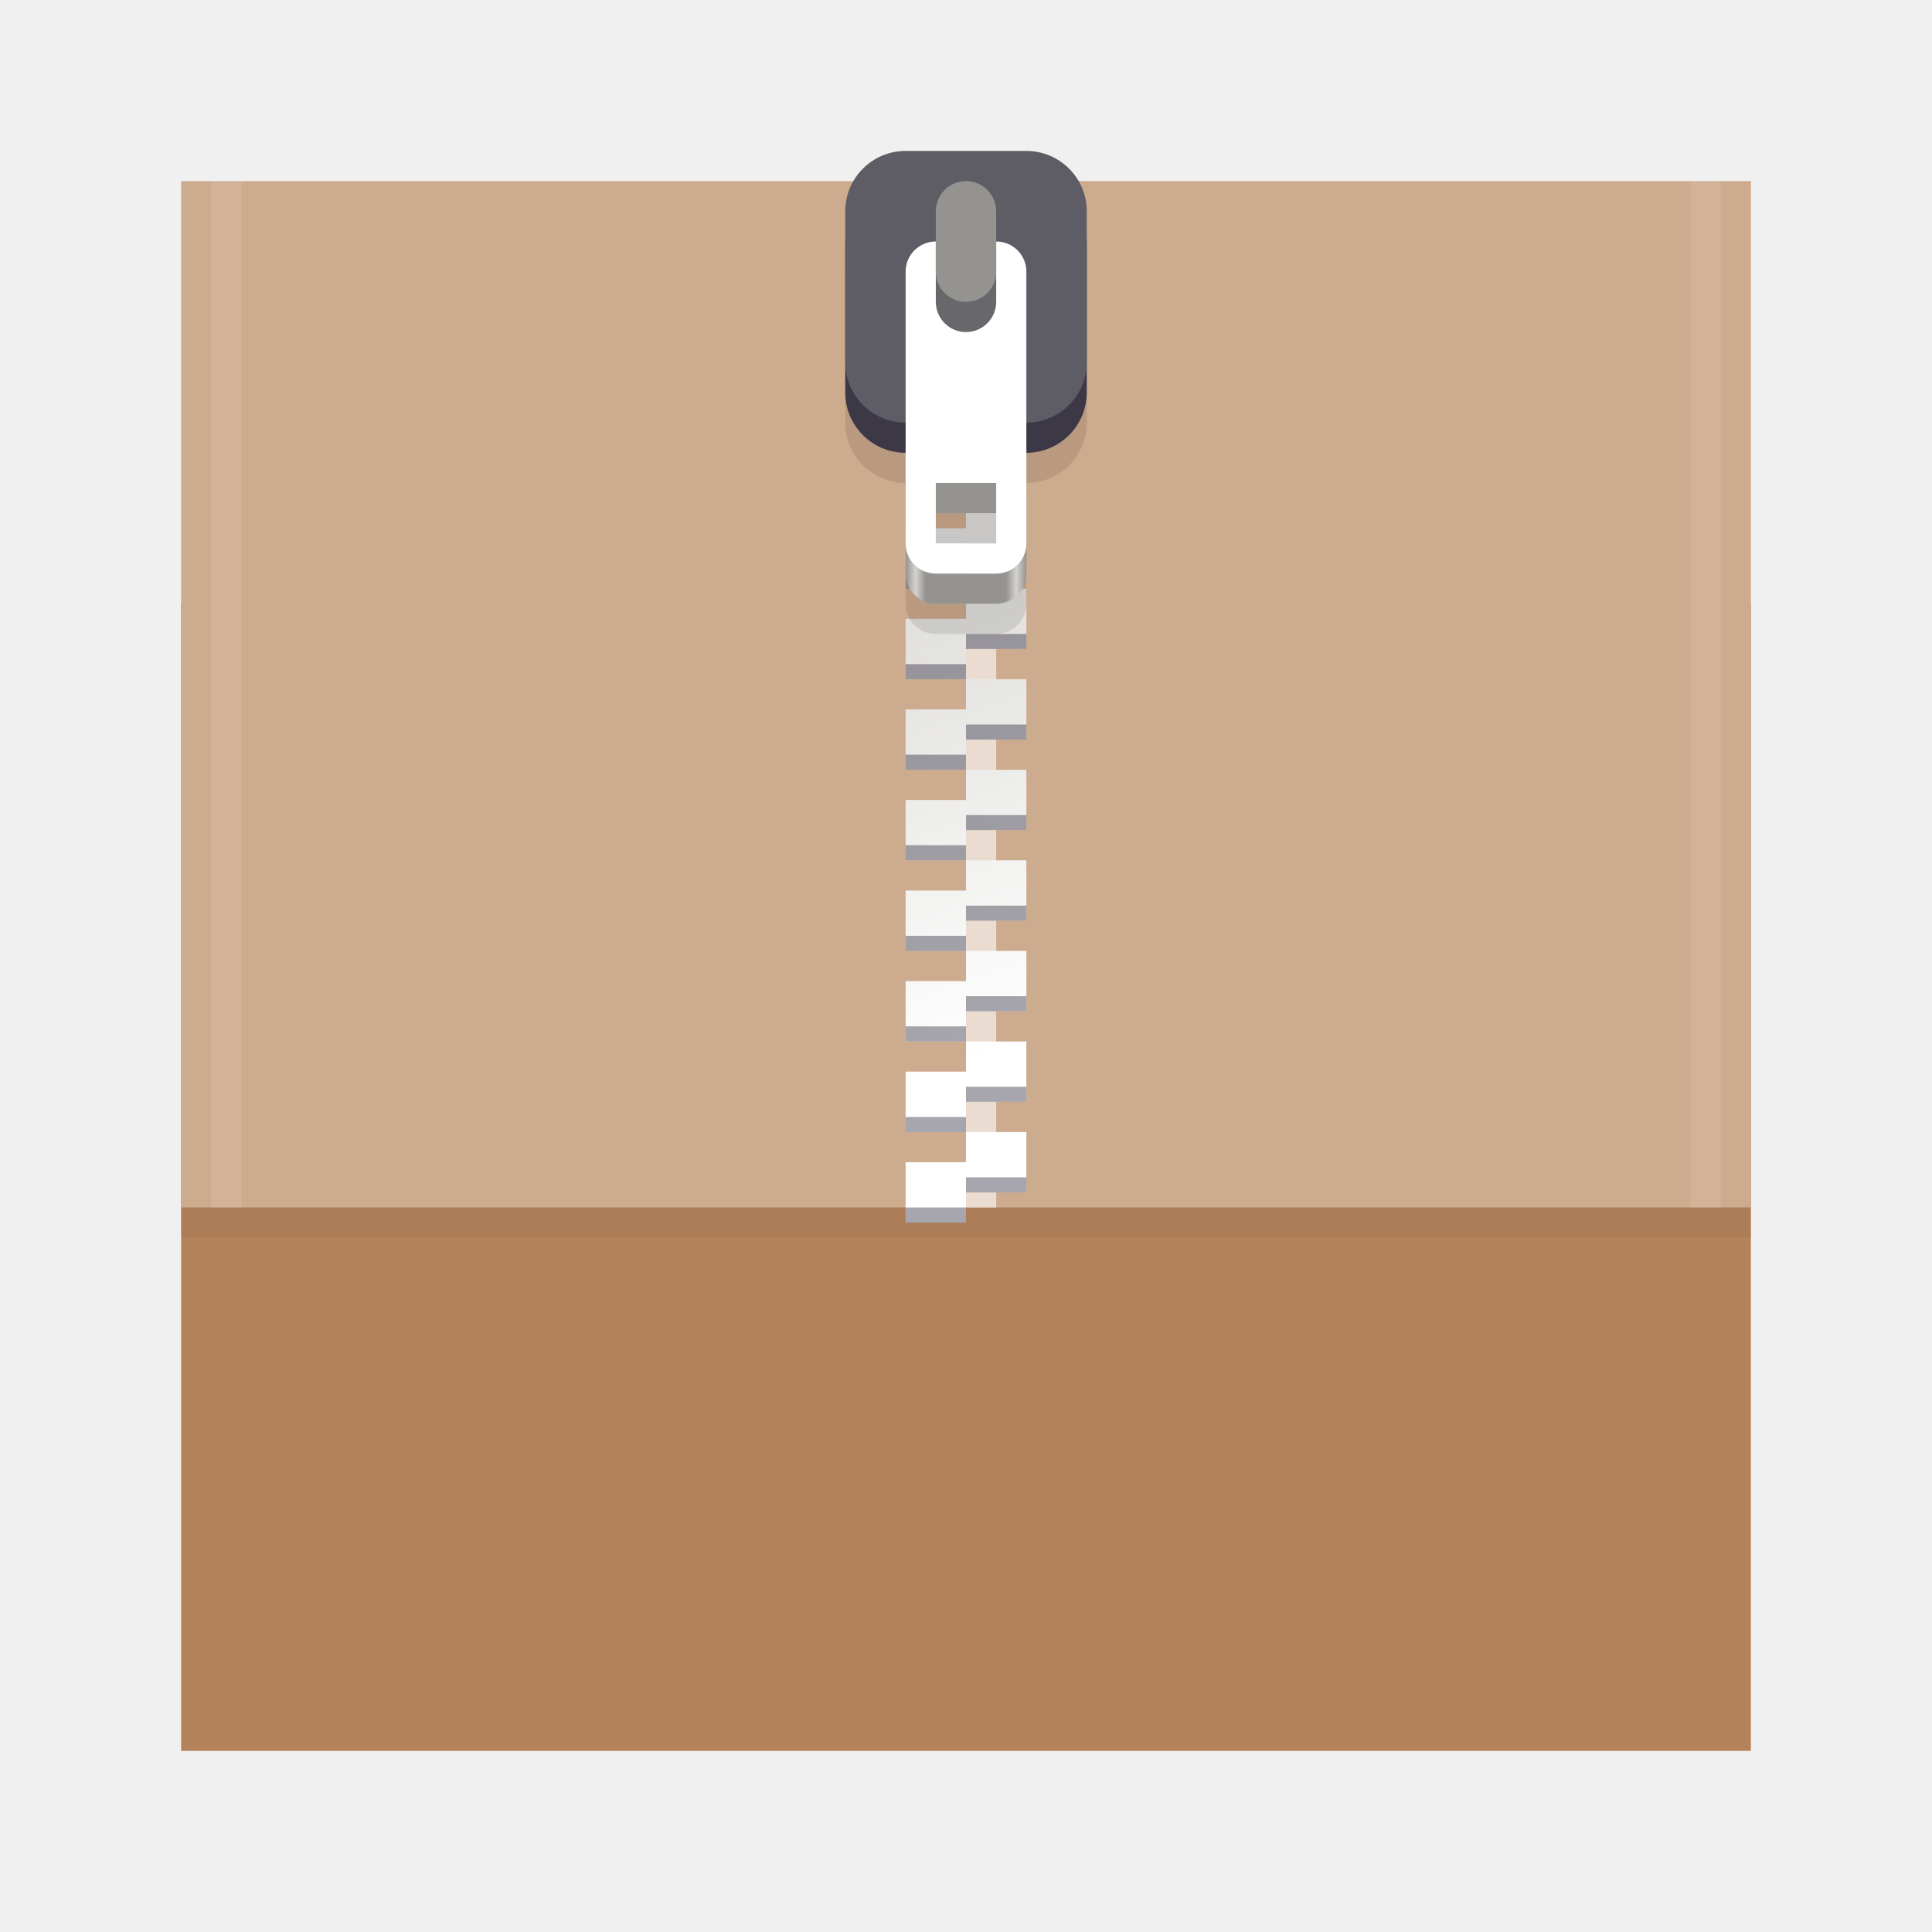
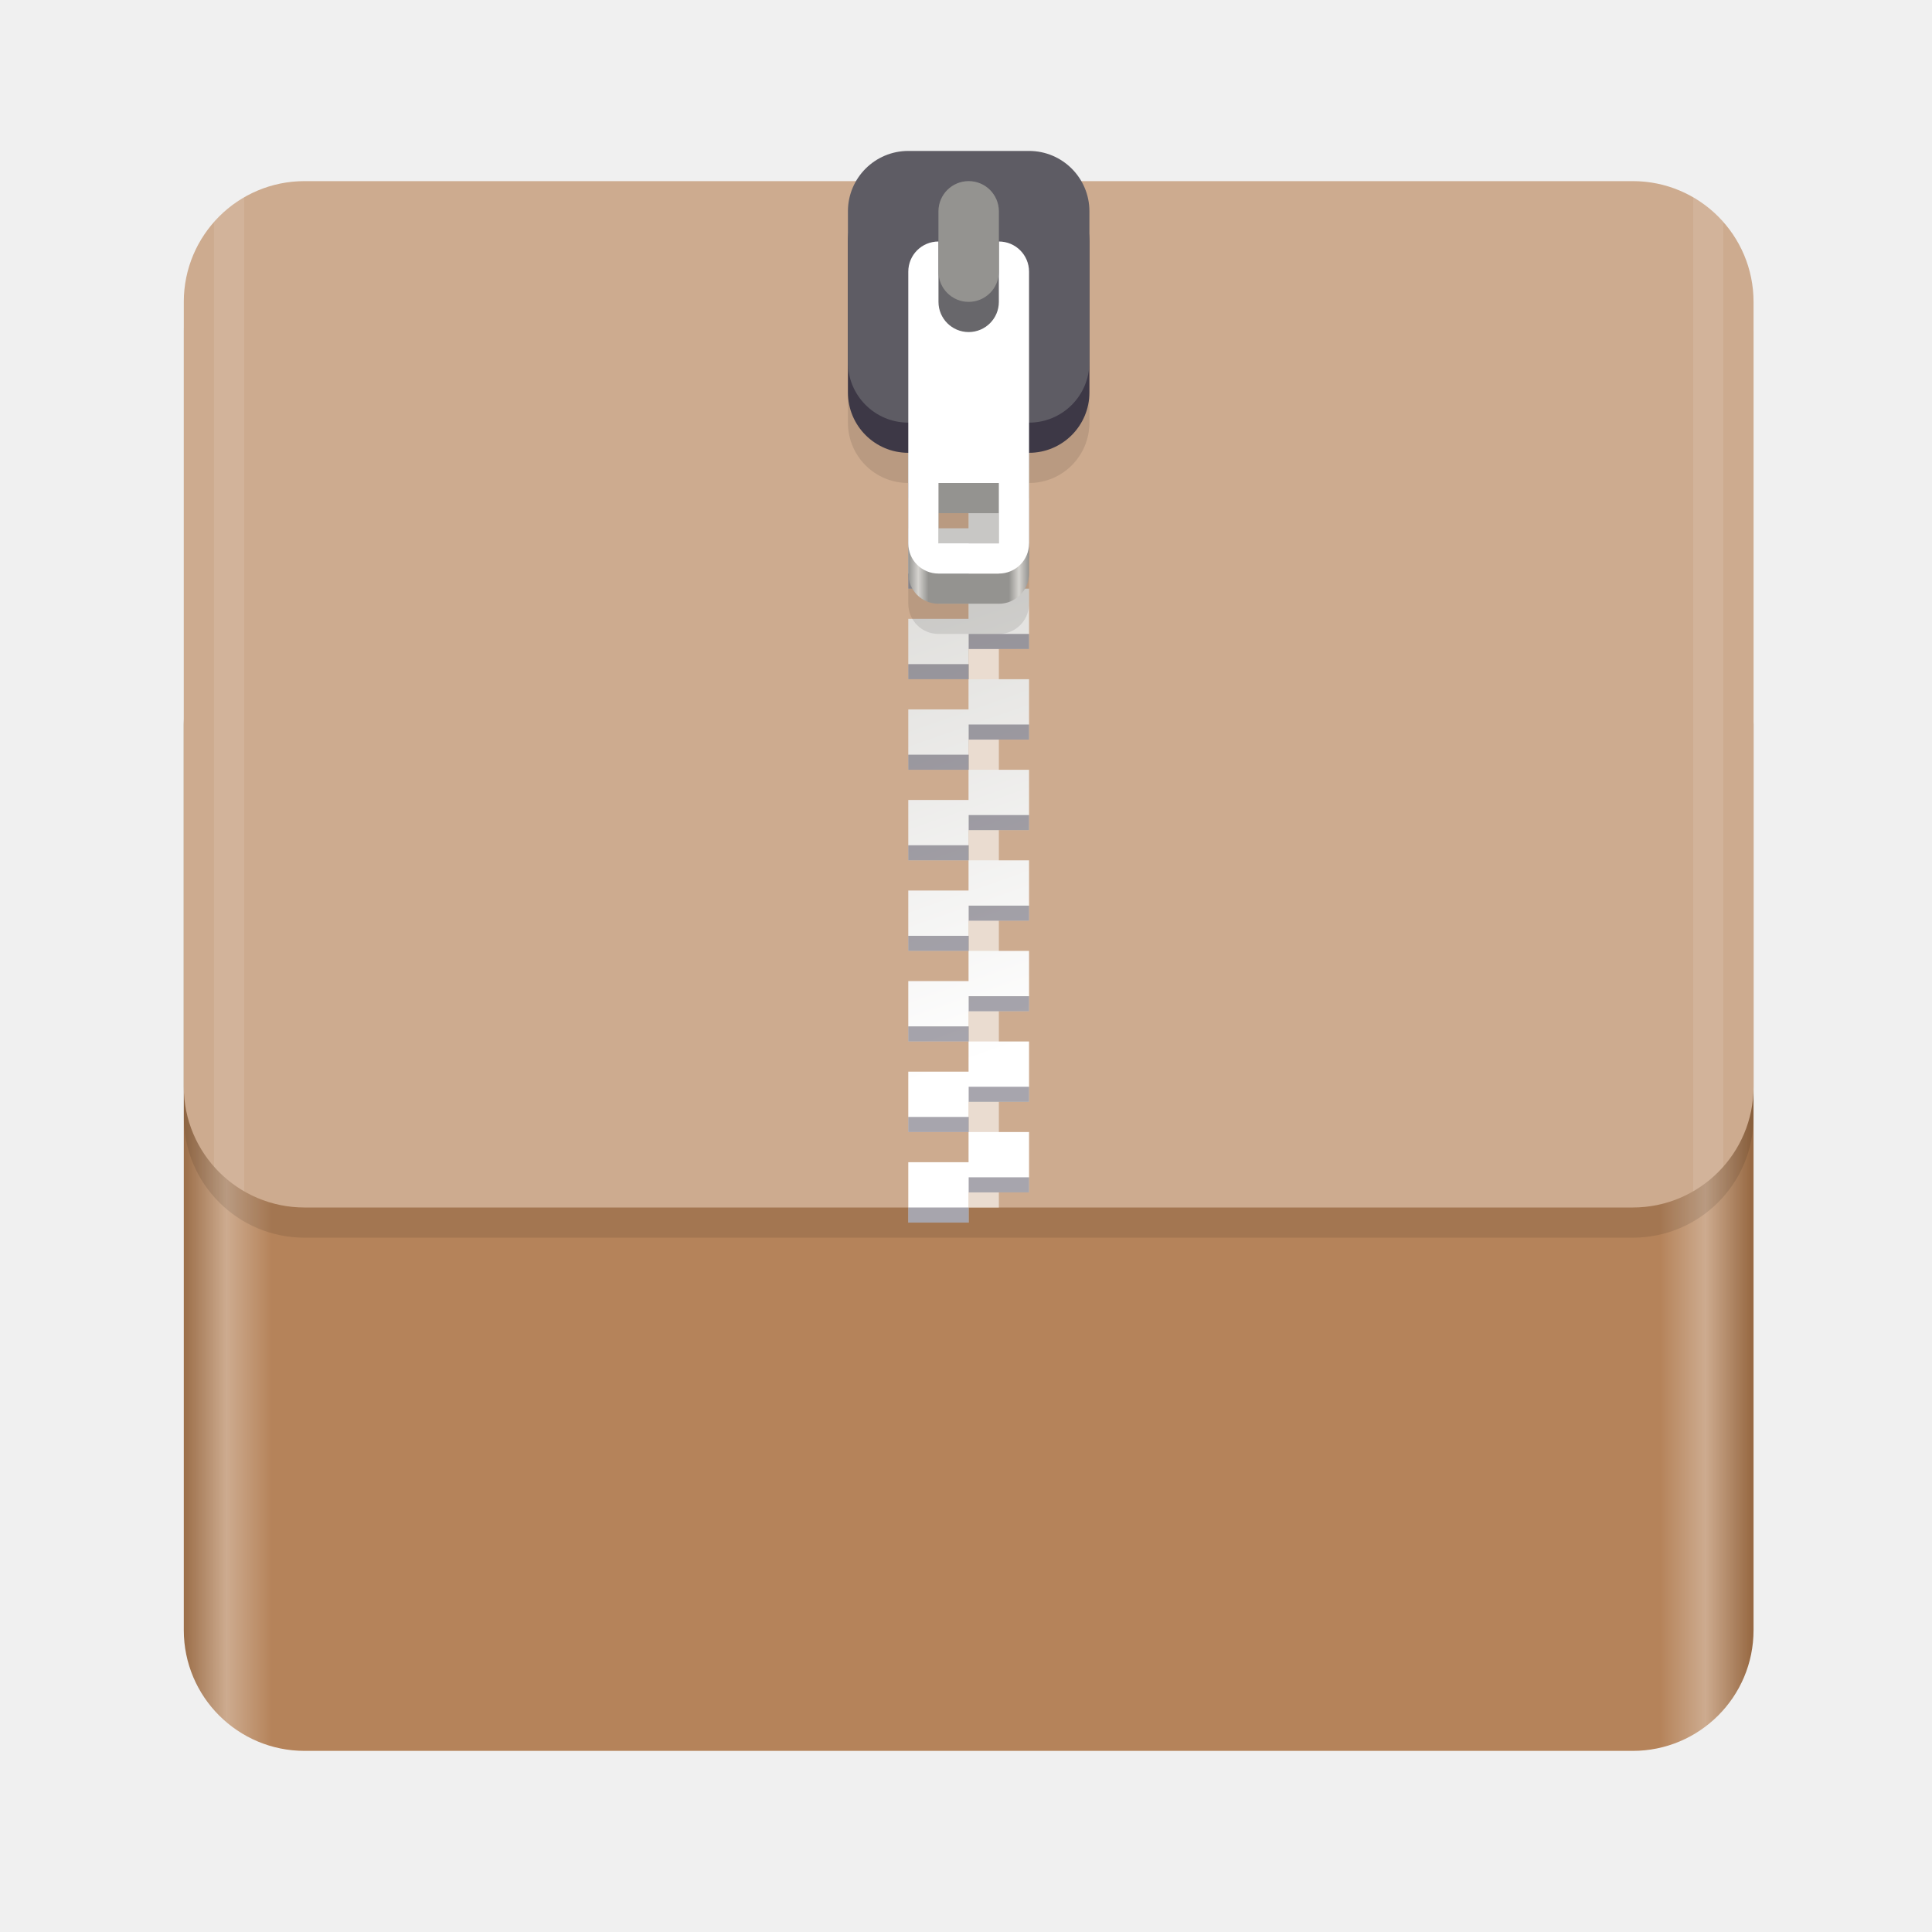
<svg xmlns="http://www.w3.org/2000/svg" xmlns:xlink="http://www.w3.org/1999/xlink" viewBox="0 0 128 128" style="display:inline;enable-background:new" version="1.0" id="svg11300" height="128" width="128">
  <defs id="defs3">
+     <linearGradient gradientUnits="userSpaceOnUse" y2="268" x2="115.823" y1="268" x1="11.823" id="linearGradient1329" xlink:href="#linearGradient1357" />
+     <linearGradient id="linearGradient1357">
+       <stop id="stop1345" offset="0" style="stop-color:#986a44;stop-opacity:1" />
+       <stop style="stop-color:#cdab8f;stop-opacity:1" offset="0.029" id="stop1347" />
+       <stop id="stop1349" offset="0.058" style="stop-color:#b5835a;stop-opacity:1" />
+       <stop style="stop-color:#b5835a;stop-opacity:1" offset="0.942" id="stop1351" />
+       <stop id="stop1353" offset="0.971" style="stop-color:#cdab8f;stop-opacity:1" />
+       <stop id="stop1355" offset="1" style="stop-color:#986a44;stop-opacity:1" />
+     </linearGradient>
+     <linearGradient y2="23" x2="60" y1="53.255" x1="70.586" gradientTransform="translate(0,170)" gradientUnits="userSpaceOnUse" id="linearGradient1610" xlink:href="#linearGradient1656" />
    <linearGradient id="linearGradient1656">
      <stop style="stop-color:#ffffff;stop-opacity:1" offset="0" id="stop1652" />
      <stop style="stop-color:#deddda;stop-opacity:1" offset="1" id="stop1654" />
    </linearGradient>
+     <linearGradient y2="268" x2="68" y1="268" x1="60" gradientUnits="userSpaceOnUse" id="linearGradient1612" xlink:href="#linearGradient1270" />
    <linearGradient id="linearGradient1270">
      <stop style="stop-color:#949390;stop-opacity:1;" offset="0" id="stop1258" />
      <stop id="stop1260" offset="0.083" style="stop-color:#d5d3cf;stop-opacity:1" />
      <stop style="stop-color:#949390;stop-opacity:1;" offset="0.167" id="stop1262" />
      <stop id="stop1264" offset="0.833" style="stop-color:#949390;stop-opacity:1;" />
      <stop style="stop-color:#d5d3cf;stop-opacity:1" offset="0.917" id="stop1266" />
      <stop style="stop-color:#949390;stop-opacity:1" offset="1" id="stop1268" />
    </linearGradient>
-     <linearGradient id="linearGradient1214">
-       <stop style="stop-color:#424048;stop-opacity:1" offset="0" id="stop1202" />
-       <stop id="stop1204" offset="0.062" style="stop-color:#949390;stop-opacity:1" />
-       <stop style="stop-color:#68676b;stop-opacity:1" offset="0.125" id="stop1206" />
-       <stop id="stop1208" offset="0.875" style="stop-color:#68676b;stop-opacity:1" />
-       <stop style="stop-color:#949390;stop-opacity:1" offset="0.938" id="stop1210" />
-       <stop style="stop-color:#424048;stop-opacity:1" offset="1" id="stop1212" />
-     </linearGradient>
-     <clipPath id="clipPath4123" clipPathUnits="userSpaceOnUse">
-       <path id="path4125" d="m 40,180 c -13.255,0 -24,0 -24,0 v 136 h 96 V 180 c 0,0 -10.745,0 -24,0 -13.255,0 -24,10.745 -24,24 0,-13.255 -10.745,-24 -24,-24 z" style="opacity:1;fill:#ed70cb;fill-opacity:1;stroke:none;stroke-width:1;stroke-linecap:butt;stroke-linejoin:miter;stroke-miterlimit:4;stroke-dasharray:none;stroke-dashoffset:0;stroke-opacity:1;marker:none;paint-order:normal" />
-     </clipPath>
-     <linearGradient gradientTransform="translate(-100,-2)" gradientUnits="userSpaceOnUse" y2="246" x2="80" y1="246" x1="48" id="linearGradient1200" xlink:href="#linearGradient1214" />
-     <clipPath id="clipPath4123-6" clipPathUnits="userSpaceOnUse">
-       <path id="path4125-2" d="m 40,180 c -13.255,0 -24,0 -24,0 v 136 h 96 V 180 c 0,0 -10.745,0 -24,0 -13.255,0 -24,10.745 -24,24 0,-13.255 -10.745,-24 -24,-24 z" style="opacity:1;fill:#ed70cb;fill-opacity:1;stroke:none;stroke-width:1;stroke-linecap:butt;stroke-linejoin:miter;stroke-miterlimit:4;stroke-dasharray:none;stroke-dashoffset:0;stroke-opacity:1;marker:none;paint-order:normal" />
-     </clipPath>
-     <clipPath id="clipPath1215" clipPathUnits="userSpaceOnUse">
-       <path id="path1213" d="m 40,180 c -13.255,0 -24,0 -24,0 v 136 h 96 V 180 c 0,0 -10.745,0 -24,0 -13.255,0 -24,10.745 -24,24 0,-13.255 -10.745,-24 -24,-24 z" style="opacity:1;fill:#ed70cb;fill-opacity:1;stroke:none;stroke-width:1;stroke-linecap:butt;stroke-linejoin:miter;stroke-miterlimit:4;stroke-dasharray:none;stroke-dashoffset:0;stroke-opacity:1;marker:none;paint-order:normal" />
-     </clipPath>
-     <clipPath id="clipPath1219" clipPathUnits="userSpaceOnUse">
-       <path id="path1217" d="m 40,180 c -13.255,0 -24,0 -24,0 v 136 h 96 V 180 c 0,0 -10.745,0 -24,0 -13.255,0 -24,10.745 -24,24 0,-13.255 -10.745,-24 -24,-24 z" style="opacity:1;fill:#ed70cb;fill-opacity:1;stroke:none;stroke-width:1;stroke-linecap:butt;stroke-linejoin:miter;stroke-miterlimit:4;stroke-dasharray:none;stroke-dashoffset:0;stroke-opacity:1;marker:none;paint-order:normal" />
-     </clipPath>
-     <linearGradient y2="23" x2="60" y1="53.255" x1="70.586" gradientTransform="translate(0,170)" gradientUnits="userSpaceOnUse" id="linearGradient1610" xlink:href="#linearGradient1656" />
-     <linearGradient y2="268" x2="68" y1="268" x1="60" gradientUnits="userSpaceOnUse" id="linearGradient1612" xlink:href="#linearGradient1270" />
  </defs>
  <g transform="translate(0,-172)" style="display:inline" id="layer1">
-     <g style="display:inline" id="layer9">
-       <g id="g1149-5" style="display:inline;enable-background:new">
-         <rect style="display:inline;opacity:1;fill:#b5835a;fill-opacity:1;stroke:none;stroke-width:32;stroke-linejoin:round;stroke-miterlimit:4;stroke-dasharray:4, 2;stroke-dashoffset:0;stroke-opacity:1;enable-background:new" id="rect1000-3-4" width="104" height="76" x="12" y="212" />
-         <rect style="display:inline;opacity:1;fill:#cdab8f;fill-opacity:1;stroke:none;stroke-width:32;stroke-linejoin:round;stroke-miterlimit:4;stroke-dasharray:4, 2;stroke-dashoffset:0;stroke-opacity:1;enable-background:new" id="rect1000-3-9-7" width="104" height="68" x="12" y="184" />
-         <rect y="252" x="12" height="2" width="104" id="rect1706" style="display:inline;opacity:0.05;vector-effect:none;fill:#000000;fill-opacity:1;stroke:none;stroke-width:2;stroke-linecap:butt;stroke-linejoin:miter;stroke-miterlimit:4;stroke-dasharray:none;stroke-dashoffset:0;stroke-opacity:1;marker:none;marker-start:none;marker-mid:none;marker-end:none;paint-order:normal;enable-background:new" />
-         <rect style="opacity:1;vector-effect:none;fill:#cdab8f;fill-opacity:1;stroke:none;stroke-width:1.546;stroke-linecap:butt;stroke-linejoin:miter;stroke-miterlimit:4;stroke-dasharray:none;stroke-dashoffset:0;stroke-opacity:1;marker:none;marker-start:none;marker-mid:none;marker-end:none;paint-order:normal" id="rect1076-65" width="2" height="60" x="62" y="192" />
-         <rect style="display:inline;opacity:1;vector-effect:none;fill:#eadcd0;fill-opacity:1;stroke:none;stroke-width:1.546;stroke-linecap:butt;stroke-linejoin:miter;stroke-miterlimit:4;stroke-dasharray:none;stroke-dashoffset:0;stroke-opacity:1;marker:none;marker-start:none;marker-mid:none;marker-end:none;paint-order:normal;enable-background:new" id="rect1076-6-69" width="2" height="60" x="64" y="-252" transform="scale(1,-1)" />
-         <g transform="translate(0,17)" id="g1135-3" style="display:inline;enable-background:new">
-           <path style="opacity:1;fill:url(#linearGradient1610);fill-opacity:1;stroke:none;stroke-width:0.5;stroke-linecap:butt;stroke-linejoin:miter;stroke-miterlimit:4;stroke-dasharray:none;stroke-dashoffset:0;stroke-opacity:1;marker:none;paint-order:normal" d="m 60,178 v 4 h 4 v -2 h 4 v -2 h -4 z m 4,4 v 2 h -4 v 4 h 4 v -2 h 4 v -4 z m 0,6 v 2 h -4 v 4 h 4 v -2 h 4 v -4 z m 0,6 v 2 h -4 v 4 h 4 v -2 h 4 v -2 -2 z m 0,6 v 2 h -4 v 4 h 4 v -2 h 4 v -4 z m 0,6 v 2 h -4 v 4 h 4 v -2 h 4 v -4 z m 0,6 v 2 h -4 v 4 h 4 v -2 h 4 v -2 -2 z m 0,6 v 2 h -4 v 4 h 4 v -2 h 4 v -4 z m 0,6 v 2 h -4 v 4 h 4 v -2 h 4 v -4 z m 0,6 v 2 h -4 v 4 h 4 v -2 h 4 v -2 -2 z" id="rect5175-2-7" />
-           <path style="opacity:0.4;fill:#241f31;fill-opacity:1;stroke:none;stroke-width:0.5;stroke-linecap:butt;stroke-linejoin:miter;stroke-miterlimit:4;stroke-dasharray:none;stroke-dashoffset:0;stroke-opacity:1;marker:none;paint-order:normal" d="m 64,179 v 1 h 4 v -1 z m -4,2 v 1 h 4 v -1 z m 4,4 v 1 h 4 v -1 z m -4,2 v 1 h 4 v -1 z m 4,4 v 1 h 4 v -1 z m -4,2 v 1 h 4 v -1 z m 4,4 v 1 h 4 v -1 z m -4,2 v 1 h 4 v -1 z m 4,4 v 1 h 4 v -1 z m -4,2 v 1 h 4 v -1 z m 4,4 v 1 h 4 v -1 z m -4,2 v 1 h 4 v -1 z m 4,4 v 1 h 4 v -1 z m -4,2 v 1 h 4 v -1 z m 4,4 v 1 h 4 v -1 z m -4,2 v 1 h 4 v -1 z m 4,4 v 1 h 4 v -1 z m -4,2 v 1 h 4 v -1 z m 4,4 v 1 h 4 v -1 z m -4,2 v 1 h 4 v -1 z" id="path1183-4" />
-         </g>
-         <path id="path1340-5-4" d="m 60,186 c -2.216,0 -4,1.784 -4,4 v 10 c 0,2.216 1.784,4 4,4 v 8 c 0,1.108 0.892,2 2,2 h 4 c 1.108,0 2,-0.892 2,-2 v -8 c 2.216,0 4,-1.784 4,-4 v -10 c 0,-2.216 -1.784,-4 -4,-4 z m 2,22 h 4 v 4 h -4 z" style="display:inline;opacity:0.1;fill:#000000;fill-opacity:1;stroke:none;stroke-width:2;stroke-linecap:round;stroke-linejoin:round;stroke-miterlimit:4;stroke-dasharray:none;stroke-dashoffset:0;stroke-opacity:1;enable-background:new" />
-         <g id="g1352-52" transform="translate(0,-66)" style="display:inline;enable-background:new">
-           <path style="opacity:1;fill:url(#linearGradient1612);fill-opacity:1;stroke:none;stroke-width:2;stroke-linecap:round;stroke-linejoin:round;stroke-miterlimit:4;stroke-dasharray:none;stroke-dashoffset:0;stroke-opacity:1" d="m 62,258 c -1.108,0 -2,0.892 -2,2 v 16 c 0,1.108 0.892,2 2,2 h 4 c 1.108,0 2,-0.892 2,-2 v -16 c 0,-1.108 -0.892,-2 -2,-2 z m 0,14 h 4 v 4 h -4 z" id="path1340-5" />
-           <rect ry="4" rx="4" y="250" x="56" height="18" width="16" id="rect1051-6-7-4" style="display:inline;opacity:1;vector-effect:none;fill:#3d3846;fill-opacity:1;stroke:none;stroke-width:8;stroke-linecap:butt;stroke-linejoin:round;stroke-miterlimit:4;stroke-dasharray:none;stroke-dashoffset:0;stroke-opacity:1;enable-background:new" />
-           <rect ry="4" rx="4" y="248" x="56" height="18" width="16" id="rect1051-6-74" style="display:inline;opacity:1;vector-effect:none;fill:#5e5c64;fill-opacity:1;stroke:none;stroke-width:8;stroke-linecap:butt;stroke-linejoin:round;stroke-miterlimit:4;stroke-dasharray:none;stroke-dashoffset:0;stroke-opacity:1;enable-background:new" />
-           <path id="rect1335-4" d="m 62,254 c -1.108,0 -2,0.892 -2,2 v 18 c 0,1.108 0.892,2 2,2 h 4 c 1.108,0 2,-0.892 2,-2 v -18 c 0,-1.108 -0.892,-2 -2,-2 z m 0,16 h 4 v 4 h -4 z" style="opacity:1;fill:#ffffff;fill-opacity:1;stroke:none;stroke-width:2;stroke-linecap:round;stroke-linejoin:round;stroke-miterlimit:4;stroke-dasharray:none;stroke-dashoffset:0;stroke-opacity:1" />
-           <rect transform="scale(1,-1)" ry="2" rx="2" y="-260" x="62" height="10" width="4" id="rect5037-3-3" style="display:inline;opacity:1;fill:#68676b;fill-opacity:1;stroke:none;stroke-width:0.5;stroke-linecap:butt;stroke-linejoin:miter;stroke-miterlimit:4;stroke-dasharray:none;stroke-dashoffset:0;stroke-opacity:1;marker:none;paint-order:normal;enable-background:new" />
-           <rect style="display:inline;opacity:1;fill:#949390;fill-opacity:1;stroke:none;stroke-width:0.5;stroke-linecap:butt;stroke-linejoin:miter;stroke-miterlimit:4;stroke-dasharray:none;stroke-dashoffset:0;stroke-opacity:1;marker:none;paint-order:normal;enable-background:new" id="rect1089-0" width="4" height="8" x="62" y="-258" rx="2" ry="2" transform="scale(1,-1)" />
-         </g>
-         <rect y="184" x="14" height="68" width="2" id="rect1236" style="opacity:0.1;vector-effect:none;fill:#ffffff;fill-opacity:1;stroke:none;stroke-width:2;stroke-linecap:butt;stroke-linejoin:miter;stroke-miterlimit:4;stroke-dasharray:none;stroke-dashoffset:0;stroke-opacity:1;marker:none;marker-start:none;marker-mid:none;marker-end:none;paint-order:normal" />
-         <rect y="184" x="112" height="68" width="2" id="rect1236-3" style="display:inline;opacity:0.1;vector-effect:none;fill:#ffffff;fill-opacity:1;stroke:none;stroke-width:2;stroke-linecap:butt;stroke-linejoin:miter;stroke-miterlimit:4;stroke-dasharray:none;stroke-dashoffset:0;stroke-opacity:1;marker:none;marker-start:none;marker-mid:none;marker-end:none;paint-order:normal;enable-background:new" />
+     <g transform="translate(0.176777)" id="g1149-5" style="display:inline;enable-background:new">
+       <rect ry="8" rx="8" style="display:inline;opacity:1;fill:url(#linearGradient1329);fill-opacity:1;stroke:none;stroke-width:32;stroke-linejoin:round;stroke-miterlimit:4;stroke-dasharray:4, 2;stroke-dashoffset:0;stroke-opacity:1;enable-background:new" id="rect1000-3-4" width="104" height="76" x="12" y="212" />
+       <rect y="186" x="12" height="68" width="104" id="rect1299" style="display:inline;opacity:0.1;fill:#000000;fill-opacity:1;stroke:none;stroke-width:32;stroke-linejoin:round;stroke-miterlimit:4;stroke-dasharray:4, 2;stroke-dashoffset:0;stroke-opacity:1;enable-background:new" rx="8" ry="8" />
+       <rect ry="8" rx="8" style="display:inline;opacity:1;fill:#cdab8f;fill-opacity:1;stroke:none;stroke-width:32;stroke-linejoin:round;stroke-miterlimit:4;stroke-dasharray:4, 2;stroke-dashoffset:0;stroke-opacity:1;enable-background:new" id="rect1000-3-9-7" width="104" height="68" x="12" y="184" />
+       <rect style="opacity:1;vector-effect:none;fill:#cdab8f;fill-opacity:1;stroke:none;stroke-width:1.546;stroke-linecap:butt;stroke-linejoin:miter;stroke-miterlimit:4;stroke-dasharray:none;stroke-dashoffset:0;stroke-opacity:1;marker:none;marker-start:none;marker-mid:none;marker-end:none;paint-order:normal" id="rect1076-65" width="2" height="60" x="62" y="192" />
+       <rect style="display:inline;opacity:1;vector-effect:none;fill:#eadcd0;fill-opacity:1;stroke:none;stroke-width:1.546;stroke-linecap:butt;stroke-linejoin:miter;stroke-miterlimit:4;stroke-dasharray:none;stroke-dashoffset:0;stroke-opacity:1;marker:none;marker-start:none;marker-mid:none;marker-end:none;paint-order:normal;enable-background:new" id="rect1076-6-69" width="2" height="60" x="64" y="-252" transform="scale(1,-1)" />
+       <g transform="translate(0,17)" id="g1135-3" style="display:inline;enable-background:new">
+         <path style="opacity:1;fill:url(#linearGradient1610);fill-opacity:1;stroke:none;stroke-width:0.5;stroke-linecap:butt;stroke-linejoin:miter;stroke-miterlimit:4;stroke-dasharray:none;stroke-dashoffset:0;stroke-opacity:1;marker:none;paint-order:normal" d="m 60,178 v 4 h 4 v -2 h 4 v -2 h -4 z m 4,4 v 2 h -4 v 4 h 4 v -2 h 4 v -4 z m 0,6 v 2 h -4 v 4 h 4 v -2 h 4 v -4 z m 0,6 v 2 h -4 v 4 h 4 v -2 h 4 v -2 -2 z m 0,6 v 2 h -4 v 4 h 4 v -2 h 4 v -4 z m 0,6 v 2 h -4 v 4 h 4 v -2 h 4 v -4 z m 0,6 v 2 h -4 v 4 h 4 v -2 h 4 v -2 -2 z m 0,6 v 2 h -4 v 4 h 4 v -2 h 4 v -4 z m 0,6 v 2 h -4 v 4 h 4 v -2 h 4 v -4 z m 0,6 v 2 h -4 v 4 h 4 v -2 h 4 v -2 -2 z" id="rect5175-2-7" />
+         <path style="opacity:0.4;fill:#241f31;fill-opacity:1;stroke:none;stroke-width:0.5;stroke-linecap:butt;stroke-linejoin:miter;stroke-miterlimit:4;stroke-dasharray:none;stroke-dashoffset:0;stroke-opacity:1;marker:none;paint-order:normal" d="m 64,179 v 1 h 4 v -1 z m -4,2 v 1 h 4 v -1 z m 4,4 v 1 h 4 v -1 z m -4,2 v 1 h 4 v -1 z m 4,4 v 1 h 4 v -1 z m -4,2 v 1 h 4 v -1 z m 4,4 v 1 h 4 v -1 z m -4,2 v 1 h 4 v -1 z m 4,4 v 1 h 4 v -1 z m -4,2 v 1 h 4 v -1 z m 4,4 v 1 h 4 v -1 z m -4,2 v 1 h 4 v -1 z m 4,4 v 1 h 4 v -1 z m -4,2 v 1 h 4 v -1 z m 4,4 v 1 h 4 v -1 z m -4,2 v 1 h 4 v -1 z m 4,4 v 1 h 4 v -1 z m -4,2 v 1 h 4 v -1 z m 4,4 v 1 h 4 v -1 z m -4,2 v 1 h 4 v -1 z" id="path1183-4" />
      </g>
+       <path id="path1340-5-4" d="m 60,186 c -2.216,0 -4,1.784 -4,4 v 10 c 0,2.216 1.784,4 4,4 v 8 c 0,1.108 0.892,2 2,2 h 4 c 1.108,0 2,-0.892 2,-2 v -8 c 2.216,0 4,-1.784 4,-4 v -10 c 0,-2.216 -1.784,-4 -4,-4 z m 2,22 h 4 v 4 h -4 z" style="display:inline;opacity:0.1;fill:#000000;fill-opacity:1;stroke:none;stroke-width:2;stroke-linecap:round;stroke-linejoin:round;stroke-miterlimit:4;stroke-dasharray:none;stroke-dashoffset:0;stroke-opacity:1;enable-background:new" />
+       <g id="g1352-52" transform="translate(0,-66)" style="display:inline;enable-background:new">
+         <path style="opacity:1;fill:url(#linearGradient1612);fill-opacity:1;stroke:none;stroke-width:2;stroke-linecap:round;stroke-linejoin:round;stroke-miterlimit:4;stroke-dasharray:none;stroke-dashoffset:0;stroke-opacity:1" d="m 62,258 c -1.108,0 -2,0.892 -2,2 v 16 c 0,1.108 0.892,2 2,2 h 4 c 1.108,0 2,-0.892 2,-2 v -16 c 0,-1.108 -0.892,-2 -2,-2 z m 0,14 h 4 v 4 h -4 z" id="path1340-5" />
+         <rect ry="4" rx="4" y="250" x="56" height="18" width="16" id="rect1051-6-7-4" style="display:inline;opacity:1;vector-effect:none;fill:#3d3846;fill-opacity:1;stroke:none;stroke-width:8;stroke-linecap:butt;stroke-linejoin:round;stroke-miterlimit:4;stroke-dasharray:none;stroke-dashoffset:0;stroke-opacity:1;enable-background:new" />
+         <rect ry="4" rx="4" y="248" x="56" height="18" width="16" id="rect1051-6-74" style="display:inline;opacity:1;vector-effect:none;fill:#5e5c64;fill-opacity:1;stroke:none;stroke-width:8;stroke-linecap:butt;stroke-linejoin:round;stroke-miterlimit:4;stroke-dasharray:none;stroke-dashoffset:0;stroke-opacity:1;enable-background:new" />
+         <path id="rect1335-4" d="m 62,254 c -1.108,0 -2,0.892 -2,2 v 18 c 0,1.108 0.892,2 2,2 h 4 c 1.108,0 2,-0.892 2,-2 v -18 c 0,-1.108 -0.892,-2 -2,-2 z m 0,16 h 4 v 4 h -4 z" style="opacity:1;fill:#ffffff;fill-opacity:1;stroke:none;stroke-width:2;stroke-linecap:round;stroke-linejoin:round;stroke-miterlimit:4;stroke-dasharray:none;stroke-dashoffset:0;stroke-opacity:1" />
+         <rect transform="scale(1,-1)" ry="2" rx="2" y="-260" x="62" height="10" width="4" id="rect5037-3-3" style="display:inline;opacity:1;fill:#68676b;fill-opacity:1;stroke:none;stroke-width:0.5;stroke-linecap:butt;stroke-linejoin:miter;stroke-miterlimit:4;stroke-dasharray:none;stroke-dashoffset:0;stroke-opacity:1;marker:none;paint-order:normal;enable-background:new" />
+         <rect style="display:inline;opacity:1;fill:#949390;fill-opacity:1;stroke:none;stroke-width:0.5;stroke-linecap:butt;stroke-linejoin:miter;stroke-miterlimit:4;stroke-dasharray:none;stroke-dashoffset:0;stroke-opacity:1;marker:none;paint-order:normal;enable-background:new" id="rect1089-0" width="4" height="8" x="62" y="-258" rx="2" ry="2" transform="scale(1,-1)" />
+       </g>
+       <path transform="translate(-0.1767767,172)" id="rect1236" d="m 16.178,13.072 c -0.755,0.435 -1.428,0.99 -2,1.639 v 62.578 c 0.572,0.649 1.245,1.204 2,1.639 z" style="opacity:0.1;vector-effect:none;fill:#ffffff;fill-opacity:1;stroke:none;stroke-width:2;stroke-linecap:butt;stroke-linejoin:miter;stroke-miterlimit:4;stroke-dasharray:none;stroke-dashoffset:0;stroke-opacity:1;marker:none;marker-start:none;marker-mid:none;marker-end:none;paint-order:normal" />
+       <path id="rect1236-3" transform="translate(-0.1767767,172)" d="m 112.178,13.072 v 65.855 c 0.755,-0.436 1.428,-0.991 2,-1.641 V 14.713 c -0.572,-0.649 -1.245,-1.205 -2,-1.641 z" style="display:inline;opacity:0.1;vector-effect:none;fill:#ffffff;fill-opacity:1;stroke:none;stroke-width:2;stroke-linecap:butt;stroke-linejoin:miter;stroke-miterlimit:4;stroke-dasharray:none;stroke-dashoffset:0;stroke-opacity:1;marker:none;marker-start:none;marker-mid:none;marker-end:none;paint-order:normal;enable-background:new" />
    </g>
  </g>
</svg>
